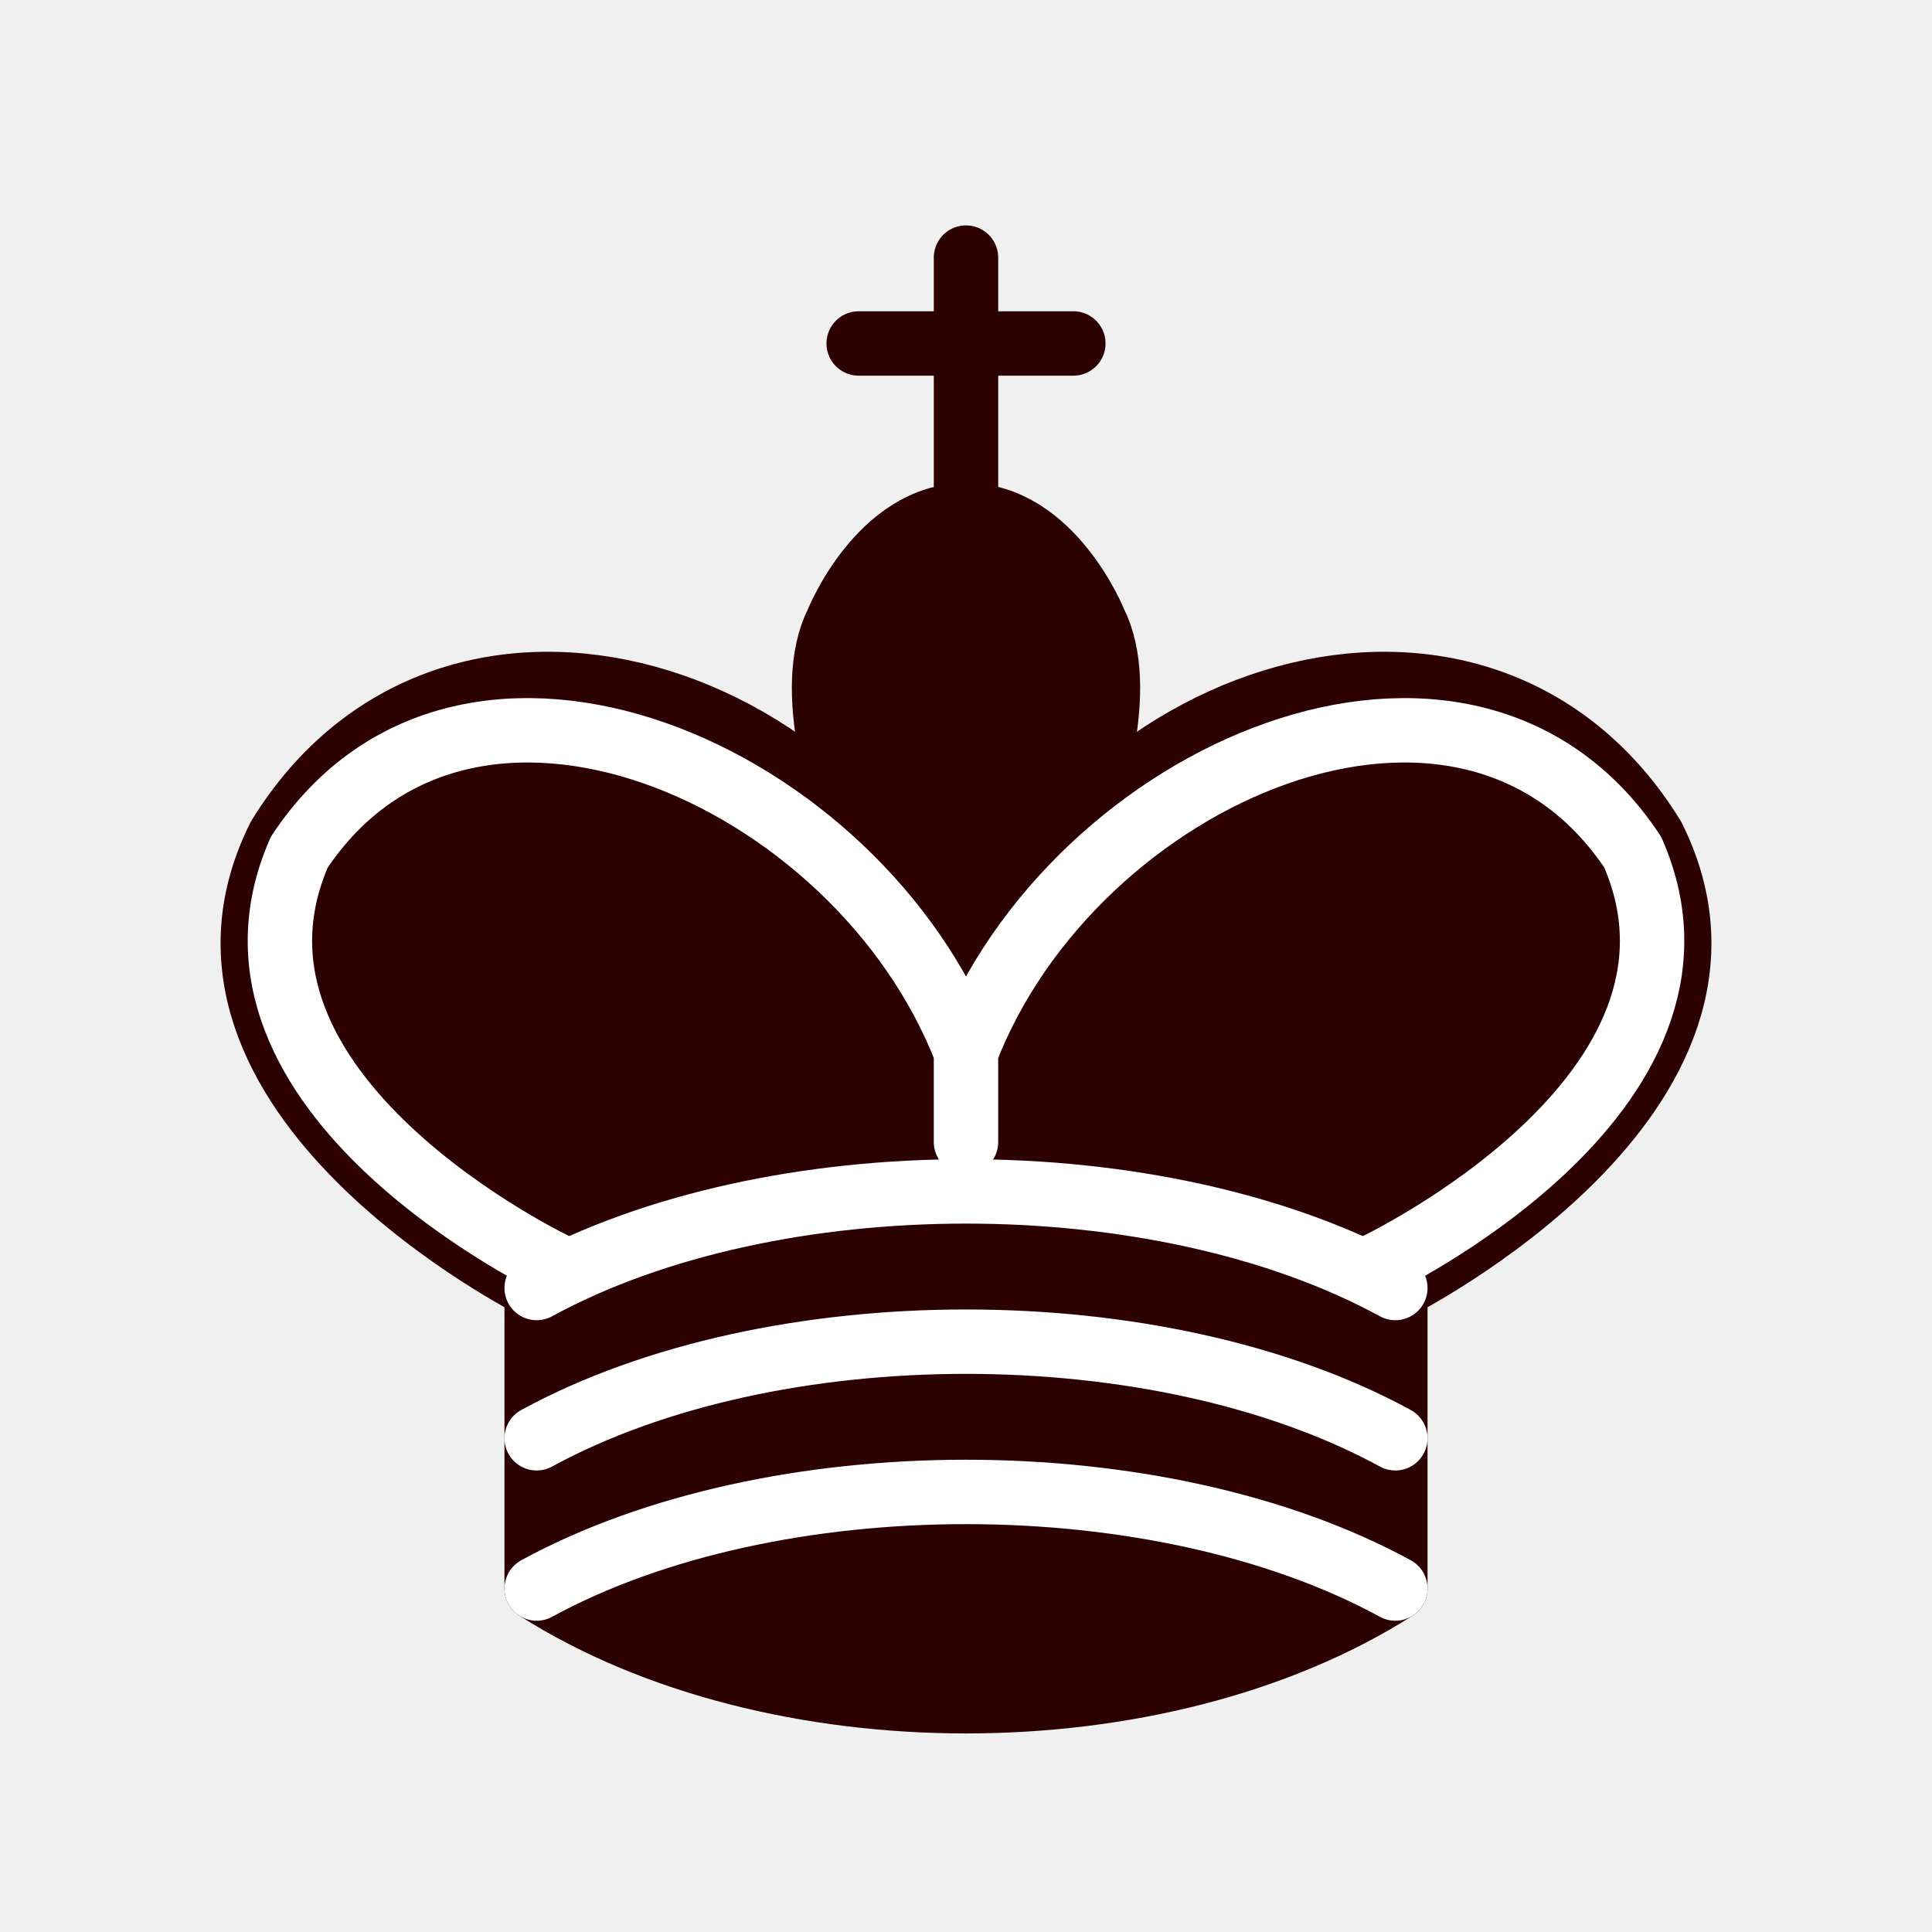
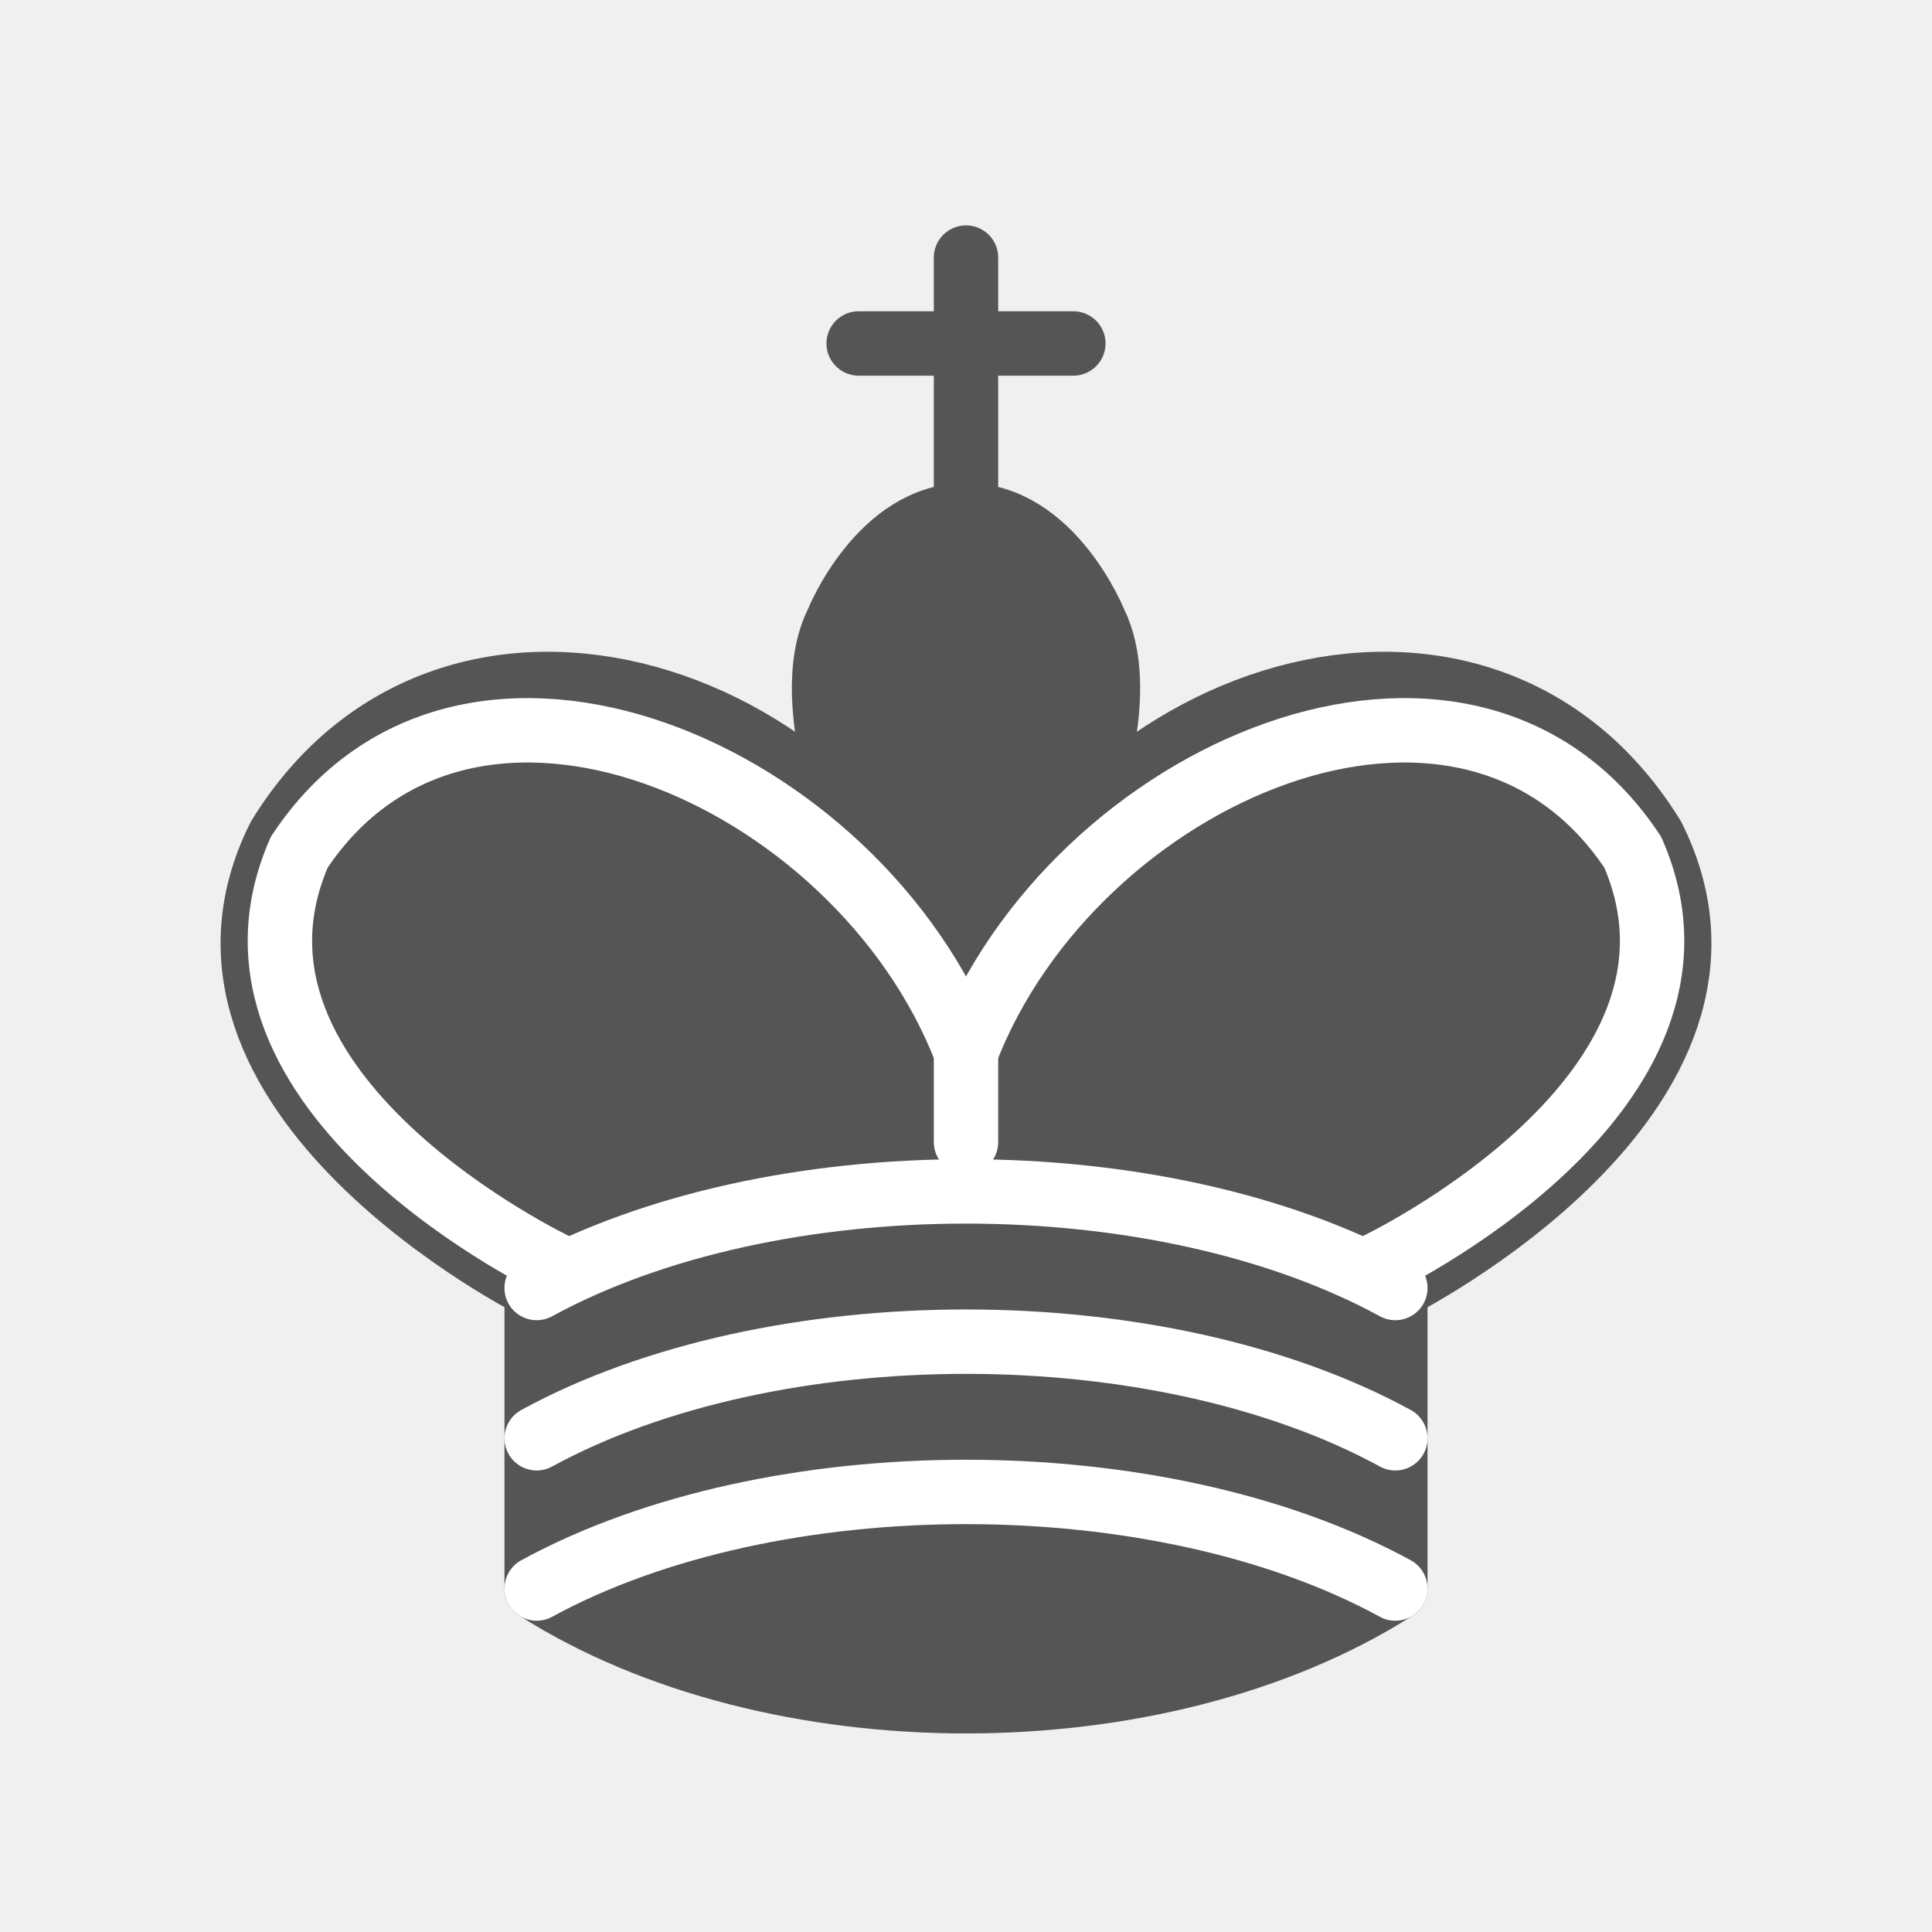
<svg xmlns="http://www.w3.org/2000/svg" version="1.1" width="45" height="45">
-   <g style="fill:none; fill-opacity:1; fill-rule:evenodd; stroke:#2c0101; stroke-width:1.5; stroke-linecap:round;stroke-linejoin:round;stroke-miterlimit:4; stroke-dasharray:none; stroke-opacity:1;">
-     <path d="M 22.5,11.63 L 22.5,6" style="fill:none; stroke:#2c0101; stroke-linejoin:miter;" id="path6570" />
-     <path d="M 22.5,25 C 22.5,25 27,17.5 25.5,14.5 C 25.5,14.5 24.5,12 22.5,12 C 20.5,12 19.5,14.5 19.5,14.5 C 18,17.5 22.5,25 22.5,25" style="fill:#2c0101;fill-opacity:1; stroke-linecap:butt; stroke-linejoin:miter;" />
-     <path d="M 12.5,37 C 18,40.5 27,40.5 32.5,37 L 32.5,30 C 32.5,30 41.5,25.5 38.5,19.5 C 34.5,13 25,16 22.5,23.5 L 22.5,27 L 22.5,23.5 C 20,16 10.5,13 6.5,19.5 C 3.5,25.5 12.5,30 12.5,30 L 12.5,37" style="fill:#2c0101; stroke:#2c0101;" />
-     <path d="M 20,8 L 25,8" style="fill:none; stroke:#2c0101; stroke-linejoin:miter;" />
+   <g style="fill:none; fill-opacity:1; fill-rule:evenodd; stroke:#555555; stroke-width:1.5; stroke-linecap:round;stroke-linejoin:round;stroke-miterlimit:4; stroke-dasharray:none; stroke-opacity:1;">
+     <path d="M 22.5,11.63 L 22.5,6" style="fill:none; stroke:#555555; stroke-linejoin:miter;" id="path6570" />
+     <path d="M 22.5,25 C 22.5,25 27,17.5 25.5,14.5 C 25.5,14.5 24.5,12 22.5,12 C 20.5,12 19.5,14.5 19.5,14.5 C 18,17.5 22.5,25 22.5,25" style="fill:#555555;fill-opacity:1; stroke-linecap:butt; stroke-linejoin:miter;" />
+     <path d="M 12.5,37 C 18,40.5 27,40.5 32.5,37 L 32.5,30 C 32.5,30 41.5,25.5 38.5,19.5 C 34.5,13 25,16 22.5,23.5 L 22.5,27 L 22.5,23.5 C 20,16 10.5,13 6.5,19.5 C 3.5,25.5 12.5,30 12.5,30 L 12.5,37" style="fill:#555555; stroke:#555555;" />
+     <path d="M 20,8 L 25,8" style="fill:none; stroke:#555555; stroke-linejoin:miter;" />
    <path d="M 32,29.5 C 32,29.5 40.5,25.5 38.03,19.85 C 34.15,14 25,18 22.5,24.5 L 22.5,26.6 L 22.5,24.5 C 20,18 10.85,14 6.97,19.85 C 4.5,25.5 13,29.5 13,29.5" style="fill:none; stroke:#ffffff;" />
    <path d="M 12.5,30 C 18,27 27,27 32.5,30 M 12.5,33.5 C 18,30.5 27,30.5 32.5,33.5 M 12.5,37 C 18,34 27,34 32.5,37" style="fill:none; stroke:#ffffff;" />
  </g>
</svg>
